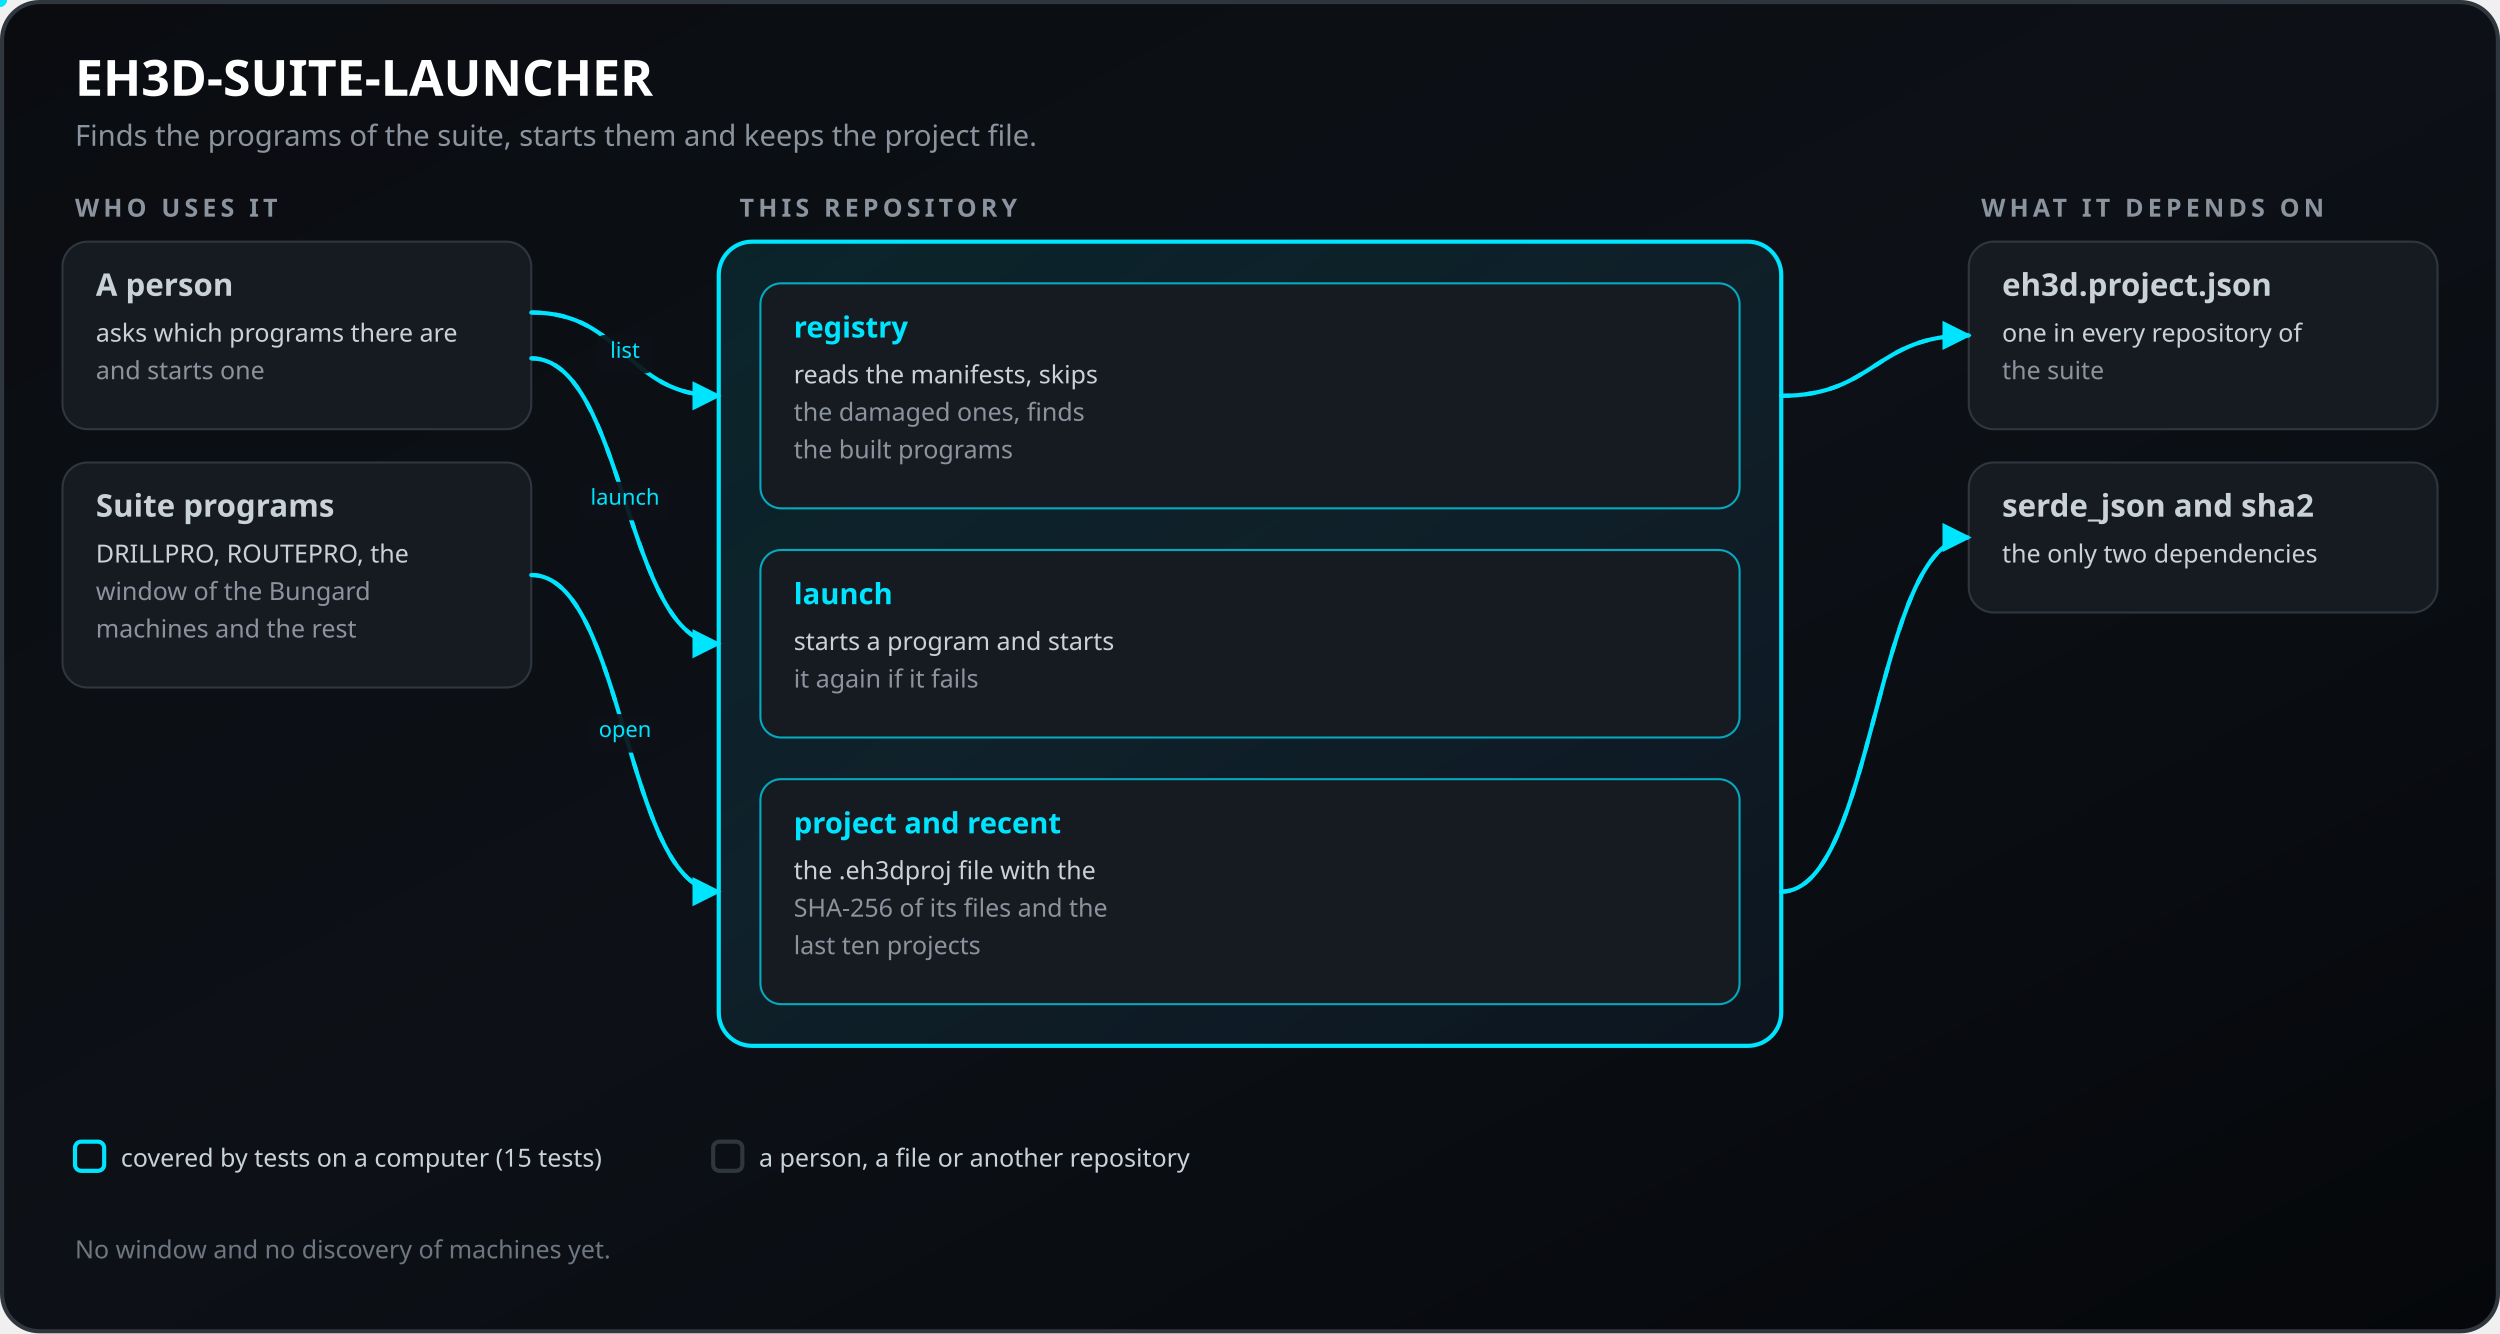
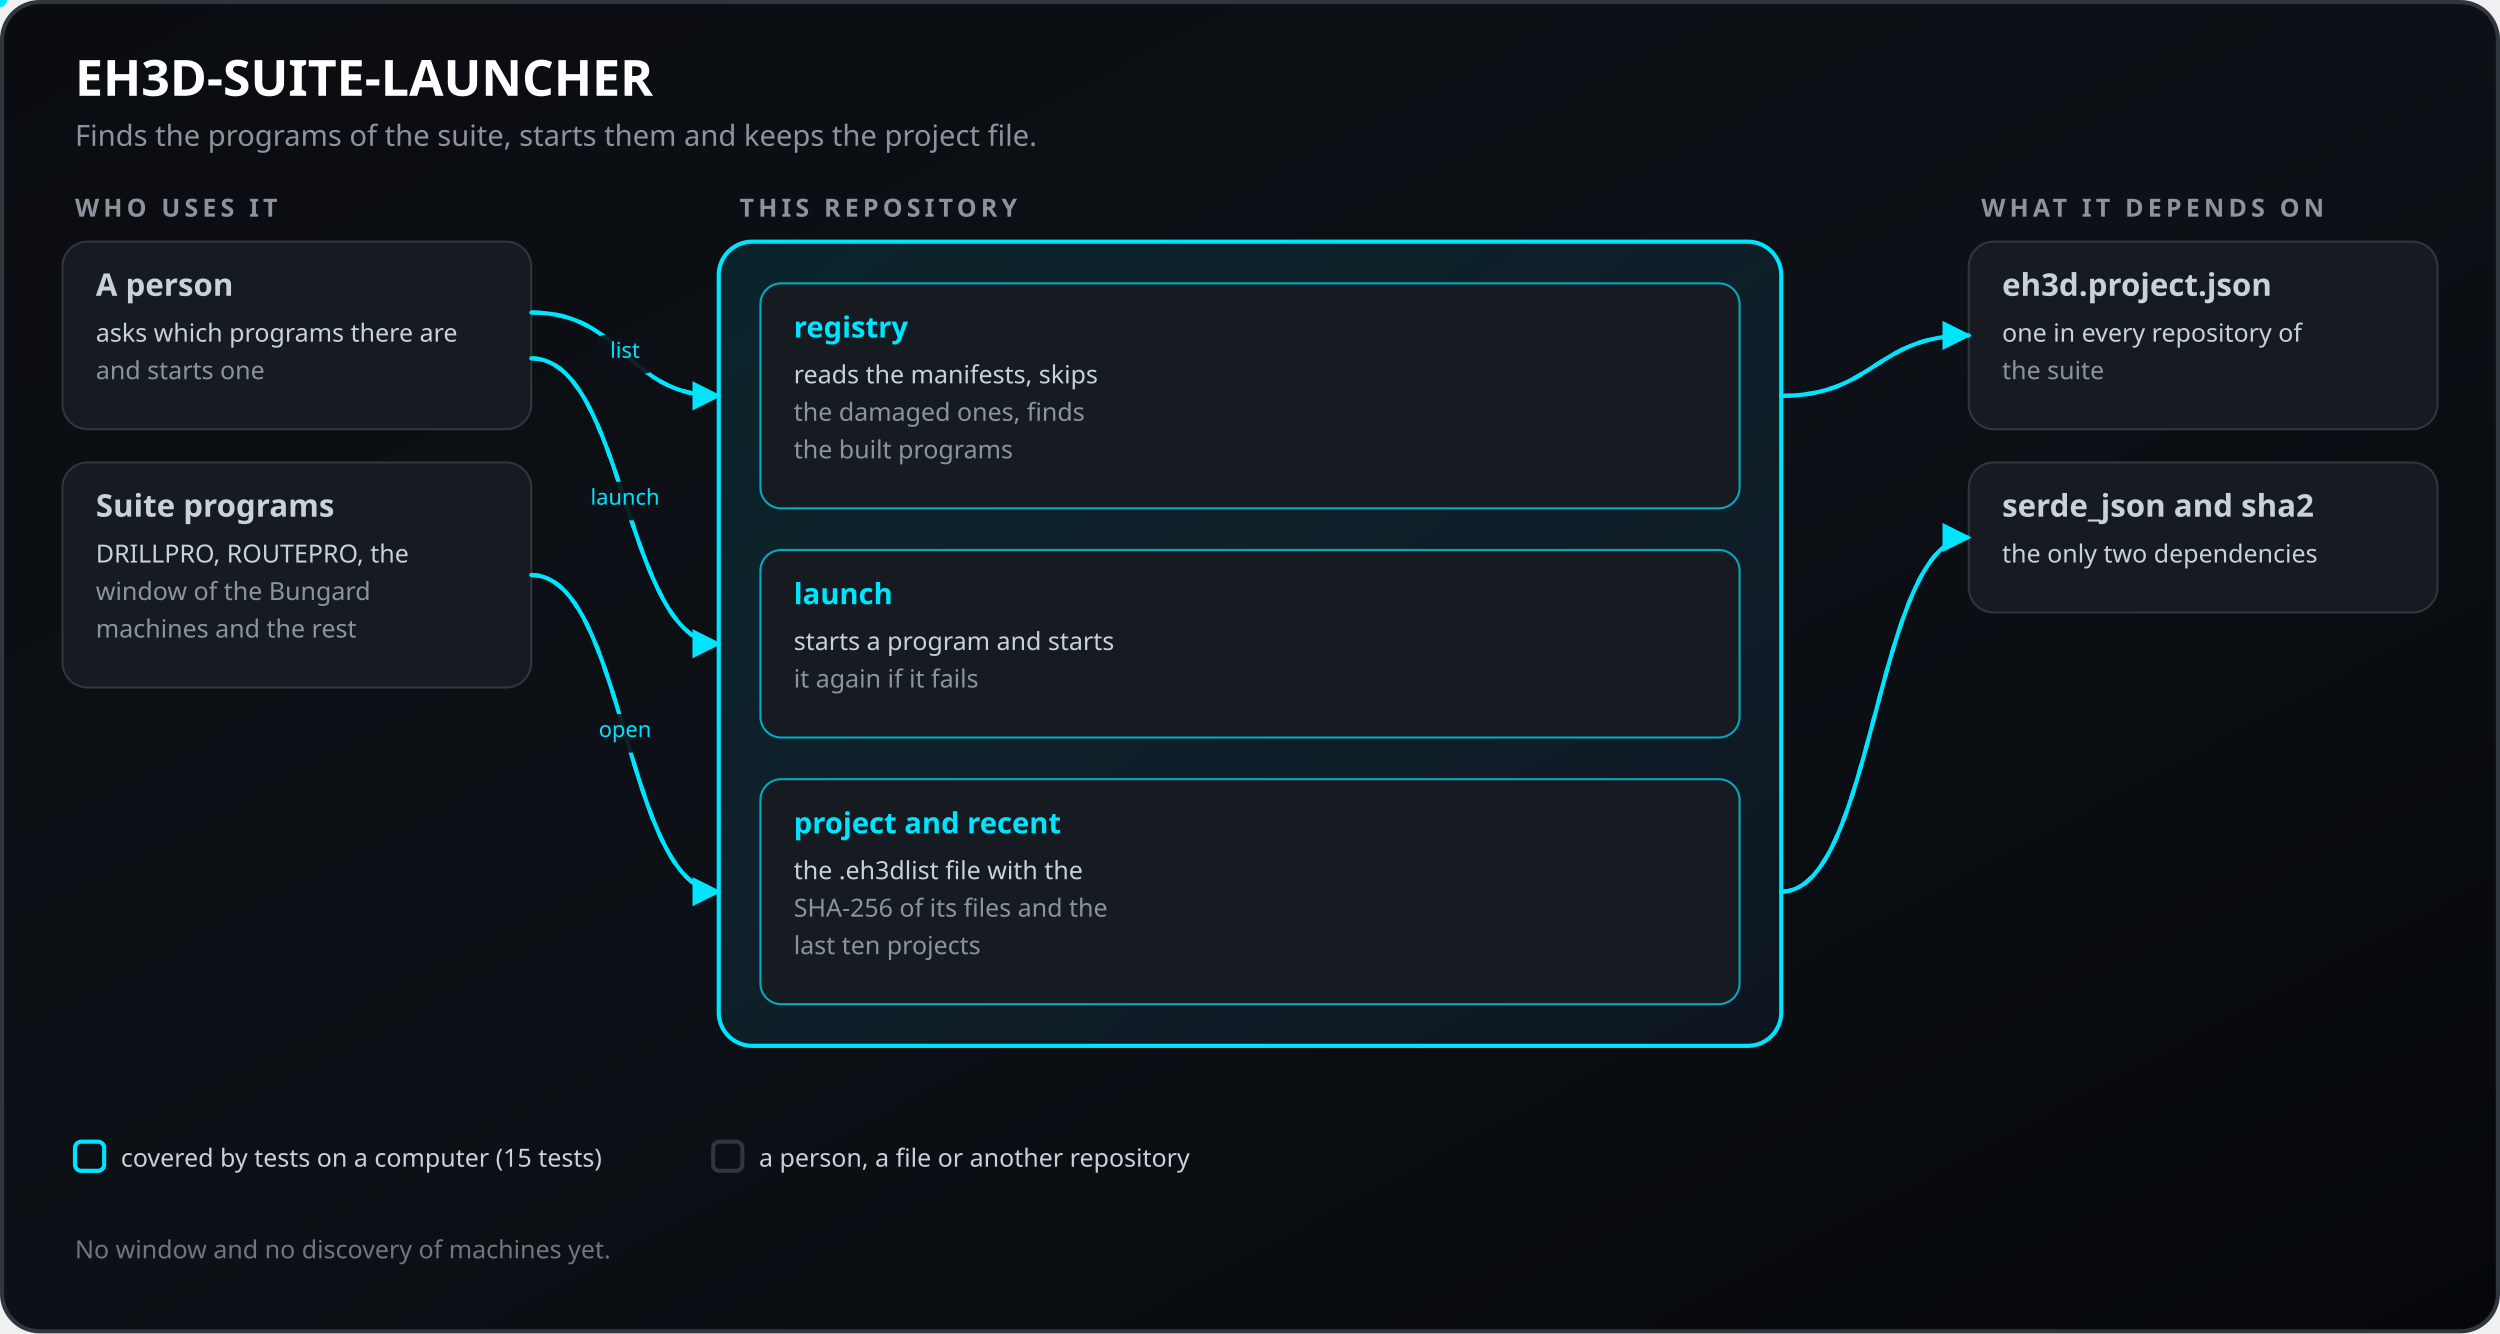
<svg xmlns="http://www.w3.org/2000/svg" viewBox="0 0 1200 640" width="1200" height="640" role="img" aria-labelledby="t d" font-family="'Segoe UI','Noto Sans','Noto Sans CJK SC','Microsoft YaHei','Yu Gothic','Helvetica Neue',Helvetica,Arial,sans-serif">
  <defs>
    <linearGradient id="bg" x1="0" y1="0" x2="1" y2="1">
      <stop offset="0" stop-color="#0A0C10" />
      <stop offset="0.5" stop-color="#0D1117" />
      <stop offset="1" stop-color="#05070A" />
    </linearGradient>
    <linearGradient id="card" x1="0" y1="0" x2="1" y2="1">
      <stop offset="0" stop-color="#121821" />
      <stop offset="1" stop-color="#0B0F15" />
    </linearGradient>
    <linearGradient id="line" x1="0" y1="0" x2="1" y2="0">
      <stop offset="0" stop-color="#00E5FF" />
      <stop offset="1" stop-color="#FF0055" />
    </linearGradient>
    <filter id="glow" x="-50%" y="-50%" width="200%" height="200%">
      <feGaussianBlur stdDeviation="3" result="b" />
      <feMerge>
        <feMergeNode in="b" />
        <feMergeNode in="SourceGraphic" />
      </feMerge>
    </filter>
    <linearGradient id="svc" x1="0" y1="0" x2="1" y2="1">
      <stop offset="0" stop-color="#00E5FF" stop-opacity="0.10" />
      <stop offset="1" stop-color="#4DA3FF" stop-opacity="0.06" />
    </linearGradient>
    <marker id="m00E5FF" viewBox="0 0 10 10" refX="9" refY="5" markerWidth="7" markerHeight="7" orient="auto-start-reverse">
      <path d="M0 0L10 5L0 10z" fill="#00E5FF" />
    </marker>
    <marker id="m30363D" viewBox="0 0 10 10" refX="9" refY="5" markerWidth="7" markerHeight="7" orient="auto-start-reverse">
      <path d="M0 0L10 5L0 10z" fill="#8B949E" />
    </marker>
  </defs>
  <rect x="1" y="1" width="1198" height="638" rx="18" fill="url(#bg)" stroke="#30363D" stroke-width="2" />
  <text x="36" y="46" font-family="'Segoe UI','Noto Sans','Noto Sans CJK SC','Microsoft YaHei','Yu Gothic','Helvetica Neue',Helvetica,Arial,sans-serif" font-size="24" font-weight="700" fill="#FFFFFF" text-anchor="start">EH3D-SUITE-LAUNCHER</text>
  <text x="36" y="70" font-family="'Segoe UI','Noto Sans','Noto Sans CJK SC','Microsoft YaHei','Yu Gothic','Helvetica Neue',Helvetica,Arial,sans-serif" font-size="14" font-weight="400" fill="#8B949E" text-anchor="start">Finds the programs of the suite, starts them and keeps the project file.</text>
  <text x="36" y="104" font-family="'Segoe UI','Noto Sans','Noto Sans CJK SC','Microsoft YaHei','Yu Gothic','Helvetica Neue',Helvetica,Arial,sans-serif" font-size="12" font-weight="700" fill="#8B949E" text-anchor="start" letter-spacing="2">WHO USES IT</text>
  <text x="355" y="104" font-family="'Segoe UI','Noto Sans','Noto Sans CJK SC','Microsoft YaHei','Yu Gothic','Helvetica Neue',Helvetica,Arial,sans-serif" font-size="12" font-weight="700" fill="#8B949E" text-anchor="start" letter-spacing="2">THIS REPOSITORY</text>
  <text x="951" y="104" font-family="'Segoe UI','Noto Sans','Noto Sans CJK SC','Microsoft YaHei','Yu Gothic','Helvetica Neue',Helvetica,Arial,sans-serif" font-size="12" font-weight="700" fill="#8B949E" text-anchor="start" letter-spacing="2">WHAT IT DEPENDS ON</text>
  <rect x="345" y="116" width="510" height="386" rx="16" fill="url(#svc)" stroke="#00E5FF" stroke-width="2">
    <animate attributeName="stroke-opacity" values="0.55;1;0.55" dur="4s" repeatCount="indefinite" />
  </rect>
  <rect x="30" y="116" width="225" height="90" rx="12" fill="#161B22" stroke="#30363D" stroke-width="1" />
  <text x="46" y="142" font-family="'Segoe UI','Noto Sans','Noto Sans CJK SC','Microsoft YaHei','Yu Gothic','Helvetica Neue',Helvetica,Arial,sans-serif" font-size="15" font-weight="700" fill="#C9D1D9" text-anchor="start">A person</text>
  <text x="46" y="164" font-family="'Segoe UI','Noto Sans','Noto Sans CJK SC','Microsoft YaHei','Yu Gothic','Helvetica Neue',Helvetica,Arial,sans-serif" font-size="12" font-weight="400" fill="#C9D1D9" text-anchor="start">asks which programs there are</text>
  <text x="46" y="182" font-family="'Segoe UI','Noto Sans','Noto Sans CJK SC','Microsoft YaHei','Yu Gothic','Helvetica Neue',Helvetica,Arial,sans-serif" font-size="12" font-weight="400" fill="#8B949E" text-anchor="start">and starts one</text>
  <rect x="30" y="222" width="225" height="108" rx="12" fill="#161B22" stroke="#30363D" stroke-width="1" />
  <text x="46" y="248" font-family="'Segoe UI','Noto Sans','Noto Sans CJK SC','Microsoft YaHei','Yu Gothic','Helvetica Neue',Helvetica,Arial,sans-serif" font-size="15" font-weight="700" fill="#C9D1D9" text-anchor="start">Suite programs</text>
  <text x="46" y="270" font-family="'Segoe UI','Noto Sans','Noto Sans CJK SC','Microsoft YaHei','Yu Gothic','Helvetica Neue',Helvetica,Arial,sans-serif" font-size="12" font-weight="400" fill="#C9D1D9" text-anchor="start">DRILLPRO, ROUTEPRO, the</text>
  <text x="46" y="288" font-family="'Segoe UI','Noto Sans','Noto Sans CJK SC','Microsoft YaHei','Yu Gothic','Helvetica Neue',Helvetica,Arial,sans-serif" font-size="12" font-weight="400" fill="#8B949E" text-anchor="start">window of the Bungard</text>
  <text x="46" y="306" font-family="'Segoe UI','Noto Sans','Noto Sans CJK SC','Microsoft YaHei','Yu Gothic','Helvetica Neue',Helvetica,Arial,sans-serif" font-size="12" font-weight="400" fill="#8B949E" text-anchor="start">machines and the rest</text>
  <rect x="365" y="136" width="470" height="108" rx="10" fill="#161B22" stroke="#00E5FF" stroke-width="1" stroke-opacity="0.7">
    <animate attributeName="stroke-opacity" values="0.45;1;0.45;0.45" keyTimes="0;0.08;0.2;1" dur="6s" begin="0s" repeatCount="indefinite" />
    <animate attributeName="stroke-width" values="1;2.4;1;1" keyTimes="0;0.08;0.2;1" dur="6s" begin="0s" repeatCount="indefinite" />
  </rect>
  <text x="381" y="162" font-family="'Segoe UI','Noto Sans','Noto Sans CJK SC','Microsoft YaHei','Yu Gothic','Helvetica Neue',Helvetica,Arial,sans-serif" font-size="14" font-weight="700" fill="#00E5FF" text-anchor="start">registry</text>
  <text x="381" y="184" font-family="'Segoe UI','Noto Sans','Noto Sans CJK SC','Microsoft YaHei','Yu Gothic','Helvetica Neue',Helvetica,Arial,sans-serif" font-size="12" font-weight="400" fill="#C9D1D9" text-anchor="start">reads the manifests, skips</text>
  <text x="381" y="202" font-family="'Segoe UI','Noto Sans','Noto Sans CJK SC','Microsoft YaHei','Yu Gothic','Helvetica Neue',Helvetica,Arial,sans-serif" font-size="12" font-weight="400" fill="#8B949E" text-anchor="start">the damaged ones, finds</text>
  <text x="381" y="220" font-family="'Segoe UI','Noto Sans','Noto Sans CJK SC','Microsoft YaHei','Yu Gothic','Helvetica Neue',Helvetica,Arial,sans-serif" font-size="12" font-weight="400" fill="#8B949E" text-anchor="start">the built programs</text>
  <rect x="365" y="264" width="470" height="90" rx="10" fill="#161B22" stroke="#00E5FF" stroke-width="1" stroke-opacity="0.7">
    <animate attributeName="stroke-opacity" values="0.45;1;0.45;0.45" keyTimes="0;0.08;0.2;1" dur="6s" begin="1s" repeatCount="indefinite" />
    <animate attributeName="stroke-width" values="1;2.4;1;1" keyTimes="0;0.08;0.2;1" dur="6s" begin="1s" repeatCount="indefinite" />
  </rect>
  <text x="381" y="290" font-family="'Segoe UI','Noto Sans','Noto Sans CJK SC','Microsoft YaHei','Yu Gothic','Helvetica Neue',Helvetica,Arial,sans-serif" font-size="14" font-weight="700" fill="#00E5FF" text-anchor="start">launch</text>
  <text x="381" y="312" font-family="'Segoe UI','Noto Sans','Noto Sans CJK SC','Microsoft YaHei','Yu Gothic','Helvetica Neue',Helvetica,Arial,sans-serif" font-size="12" font-weight="400" fill="#C9D1D9" text-anchor="start">starts a program and starts</text>
  <text x="381" y="330" font-family="'Segoe UI','Noto Sans','Noto Sans CJK SC','Microsoft YaHei','Yu Gothic','Helvetica Neue',Helvetica,Arial,sans-serif" font-size="12" font-weight="400" fill="#8B949E" text-anchor="start">it again if it fails</text>
  <rect x="365" y="374" width="470" height="108" rx="10" fill="#161B22" stroke="#00E5FF" stroke-width="1" stroke-opacity="0.7">
    <animate attributeName="stroke-opacity" values="0.45;1;0.45;0.45" keyTimes="0;0.08;0.2;1" dur="6s" begin="2s" repeatCount="indefinite" />
    <animate attributeName="stroke-width" values="1;2.4;1;1" keyTimes="0;0.08;0.2;1" dur="6s" begin="2s" repeatCount="indefinite" />
  </rect>
  <text x="381" y="400" font-family="'Segoe UI','Noto Sans','Noto Sans CJK SC','Microsoft YaHei','Yu Gothic','Helvetica Neue',Helvetica,Arial,sans-serif" font-size="14" font-weight="700" fill="#00E5FF" text-anchor="start">project and recent</text>
-   <text x="381" y="422" font-family="'Segoe UI','Noto Sans','Noto Sans CJK SC','Microsoft YaHei','Yu Gothic','Helvetica Neue',Helvetica,Arial,sans-serif" font-size="12" font-weight="400" fill="#C9D1D9" text-anchor="start">the .eh3dproj file with the</text>
+   <text x="381" y="422" font-family="'Segoe UI','Noto Sans','Noto Sans CJK SC','Microsoft YaHei','Yu Gothic','Helvetica Neue',Helvetica,Arial,sans-serif" font-size="12" font-weight="400" fill="#C9D1D9" text-anchor="start">the .eh3dlist file with the</text>
  <text x="381" y="440" font-family="'Segoe UI','Noto Sans','Noto Sans CJK SC','Microsoft YaHei','Yu Gothic','Helvetica Neue',Helvetica,Arial,sans-serif" font-size="12" font-weight="400" fill="#8B949E" text-anchor="start">SHA-256 of its files and the</text>
  <text x="381" y="458" font-family="'Segoe UI','Noto Sans','Noto Sans CJK SC','Microsoft YaHei','Yu Gothic','Helvetica Neue',Helvetica,Arial,sans-serif" font-size="12" font-weight="400" fill="#8B949E" text-anchor="start">last ten projects</text>
  <rect x="945" y="116" width="225" height="90" rx="12" fill="#161B22" stroke="#30363D" stroke-width="1" />
  <text x="961" y="142" font-family="'Segoe UI','Noto Sans','Noto Sans CJK SC','Microsoft YaHei','Yu Gothic','Helvetica Neue',Helvetica,Arial,sans-serif" font-size="15" font-weight="700" fill="#C9D1D9" text-anchor="start">eh3d.project.json</text>
  <text x="961" y="164" font-family="'Segoe UI','Noto Sans','Noto Sans CJK SC','Microsoft YaHei','Yu Gothic','Helvetica Neue',Helvetica,Arial,sans-serif" font-size="12" font-weight="400" fill="#C9D1D9" text-anchor="start">one in every repository of</text>
  <text x="961" y="182" font-family="'Segoe UI','Noto Sans','Noto Sans CJK SC','Microsoft YaHei','Yu Gothic','Helvetica Neue',Helvetica,Arial,sans-serif" font-size="12" font-weight="400" fill="#8B949E" text-anchor="start">the suite</text>
  <rect x="945" y="222" width="225" height="72" rx="12" fill="#161B22" stroke="#30363D" stroke-width="1" />
  <text x="961" y="248" font-family="'Segoe UI','Noto Sans','Noto Sans CJK SC','Microsoft YaHei','Yu Gothic','Helvetica Neue',Helvetica,Arial,sans-serif" font-size="15" font-weight="700" fill="#C9D1D9" text-anchor="start">serde_json and sha2</text>
  <text x="961" y="270" font-family="'Segoe UI','Noto Sans','Noto Sans CJK SC','Microsoft YaHei','Yu Gothic','Helvetica Neue',Helvetica,Arial,sans-serif" font-size="12" font-weight="400" fill="#C9D1D9" text-anchor="start">the only two dependencies</text>
  <path id="p0" d="M255 150 C300 150 300 190 345 190" stroke="#00E5FF" stroke-width="2" fill="none" marker-end="url(#m00E5FF)" />
  <path d="M255 150 C300 150 300 190 345 190" stroke="#00E5FF" stroke-width="2" fill="none" stroke-linecap="round" stroke-dasharray="4 8" opacity="0.95">
    <animate attributeName="stroke-dashoffset" from="0" to="-24" dur="1.2s" repeatCount="indefinite" />
  </path>
  <circle r="3.2" fill="#00E5FF">
    <animateMotion dur="1.8s" begin="0.00s" repeatCount="indefinite">
      <mpath href="#p0" />
    </animateMotion>
    <animate attributeName="opacity" values="0;1;1;0" keyTimes="0;0.15;0.85;1" dur="1.8s" begin="0.00s" repeatCount="indefinite" />
  </circle>
  <path id="p1" d="M255 172 C300 172 300 309 345 309" stroke="#00E5FF" stroke-width="2" fill="none" marker-end="url(#m00E5FF)" />
  <path d="M255 172 C300 172 300 309 345 309" stroke="#00E5FF" stroke-width="2" fill="none" stroke-linecap="round" stroke-dasharray="4 8" opacity="0.95">
    <animate attributeName="stroke-dashoffset" from="0" to="-24" dur="1.2s" repeatCount="indefinite" />
  </path>
  <circle r="3.2" fill="#00E5FF">
    <animateMotion dur="1.8s" begin="0.35s" repeatCount="indefinite">
      <mpath href="#p1" />
    </animateMotion>
    <animate attributeName="opacity" values="0;1;1;0" keyTimes="0;0.15;0.85;1" dur="1.8s" begin="0.35s" repeatCount="indefinite" />
  </circle>
  <path id="p2" d="M255 276 C300 276 300 428 345 428" stroke="#00E5FF" stroke-width="2" fill="none" marker-end="url(#m00E5FF)" />
  <path d="M255 276 C300 276 300 428 345 428" stroke="#00E5FF" stroke-width="2" fill="none" stroke-linecap="round" stroke-dasharray="4 8" opacity="0.95">
    <animate attributeName="stroke-dashoffset" from="0" to="-24" dur="1.2s" repeatCount="indefinite" />
  </path>
  <circle r="3.2" fill="#00E5FF">
    <animateMotion dur="1.8s" begin="0.70s" repeatCount="indefinite">
      <mpath href="#p2" />
    </animateMotion>
    <animate attributeName="opacity" values="0;1;1;0" keyTimes="0;0.15;0.85;1" dur="1.8s" begin="0.70s" repeatCount="indefinite" />
  </circle>
  <path id="p3" d="M855 190 C900 190 900 161 945 161" stroke="#00E5FF" stroke-width="2" fill="none" marker-end="url(#m00E5FF)" />
  <path d="M855 190 C900 190 900 161 945 161" stroke="#00E5FF" stroke-width="2" fill="none" stroke-linecap="round" stroke-dasharray="4 8" opacity="0.95">
    <animate attributeName="stroke-dashoffset" from="0" to="-24" dur="1.2s" repeatCount="indefinite" />
  </path>
  <circle r="3.2" fill="#00E5FF">
    <animateMotion dur="1.8s" begin="1.05s" repeatCount="indefinite">
      <mpath href="#p3" />
    </animateMotion>
    <animate attributeName="opacity" values="0;1;1;0" keyTimes="0;0.15;0.85;1" dur="1.8s" begin="1.05s" repeatCount="indefinite" />
  </circle>
  <path id="p4" d="M855 428 C900 428 900 258 945 258" stroke="#00E5FF" stroke-width="2" fill="none" marker-end="url(#m00E5FF)" />
  <path d="M855 428 C900 428 900 258 945 258" stroke="#00E5FF" stroke-width="2" fill="none" stroke-linecap="round" stroke-dasharray="4 8" opacity="0.95">
    <animate attributeName="stroke-dashoffset" from="0" to="-24" dur="1.2s" repeatCount="indefinite" />
  </path>
  <circle r="3.2" fill="#00E5FF">
    <animateMotion dur="1.8s" begin="1.40s" repeatCount="indefinite">
      <mpath href="#p4" />
    </animateMotion>
    <animate attributeName="opacity" values="0;1;1;0" keyTimes="0;0.15;0.85;1" dur="1.8s" begin="1.40s" repeatCount="indefinite" />
  </circle>
  <rect x="286.18" y="160.75" width="27.64" height="18.5" rx="4" fill="#0D1117" opacity="0.92" />
  <text x="300" y="171.75" font-family="'Segoe UI','Noto Sans','Noto Sans CJK SC','Microsoft YaHei','Yu Gothic','Helvetica Neue',Helvetica,Arial,sans-serif" font-size="10.5" font-weight="400" fill="#00E5FF" text-anchor="middle">list</text>
  <rect x="279.25" y="231.25" width="41.5" height="18.5" rx="4" fill="#0D1117" opacity="0.92" />
  <text x="300" y="242.25" font-family="'Segoe UI','Noto Sans','Noto Sans CJK SC','Microsoft YaHei','Yu Gothic','Helvetica Neue',Helvetica,Arial,sans-serif" font-size="10.5" font-weight="400" fill="#00E5FF" text-anchor="middle">launch</text>
  <rect x="283.66" y="342.75" width="32.68" height="18.5" rx="4" fill="#0D1117" opacity="0.92" />
  <text x="300" y="353.75" font-family="'Segoe UI','Noto Sans','Noto Sans CJK SC','Microsoft YaHei','Yu Gothic','Helvetica Neue',Helvetica,Arial,sans-serif" font-size="10.5" font-weight="400" fill="#00E5FF" text-anchor="middle">open</text>
  <rect x="36" y="548" width="14" height="14" rx="3" fill="none" stroke="#00E5FF" stroke-width="2" />
  <text x="58" y="560" font-family="'Segoe UI','Noto Sans','Noto Sans CJK SC','Microsoft YaHei','Yu Gothic','Helvetica Neue',Helvetica,Arial,sans-serif" font-size="12" font-weight="400" fill="#C9D1D9" text-anchor="start">covered by tests on a computer (15 tests)</text>
  <rect x="342.32" y="548" width="14" height="14" rx="3" fill="none" stroke="#30363D" stroke-width="2" />
  <text x="364.32" y="560" font-family="'Segoe UI','Noto Sans','Noto Sans CJK SC','Microsoft YaHei','Yu Gothic','Helvetica Neue',Helvetica,Arial,sans-serif" font-size="12" font-weight="400" fill="#C9D1D9" text-anchor="start">a person, a file or another repository</text>
  <text x="36" y="604" font-family="'Segoe UI','Noto Sans','Noto Sans CJK SC','Microsoft YaHei','Yu Gothic','Helvetica Neue',Helvetica,Arial,sans-serif" font-size="12" font-weight="400" fill="#6E7681" text-anchor="start">No window and no discovery of machines yet.</text>
</svg>
